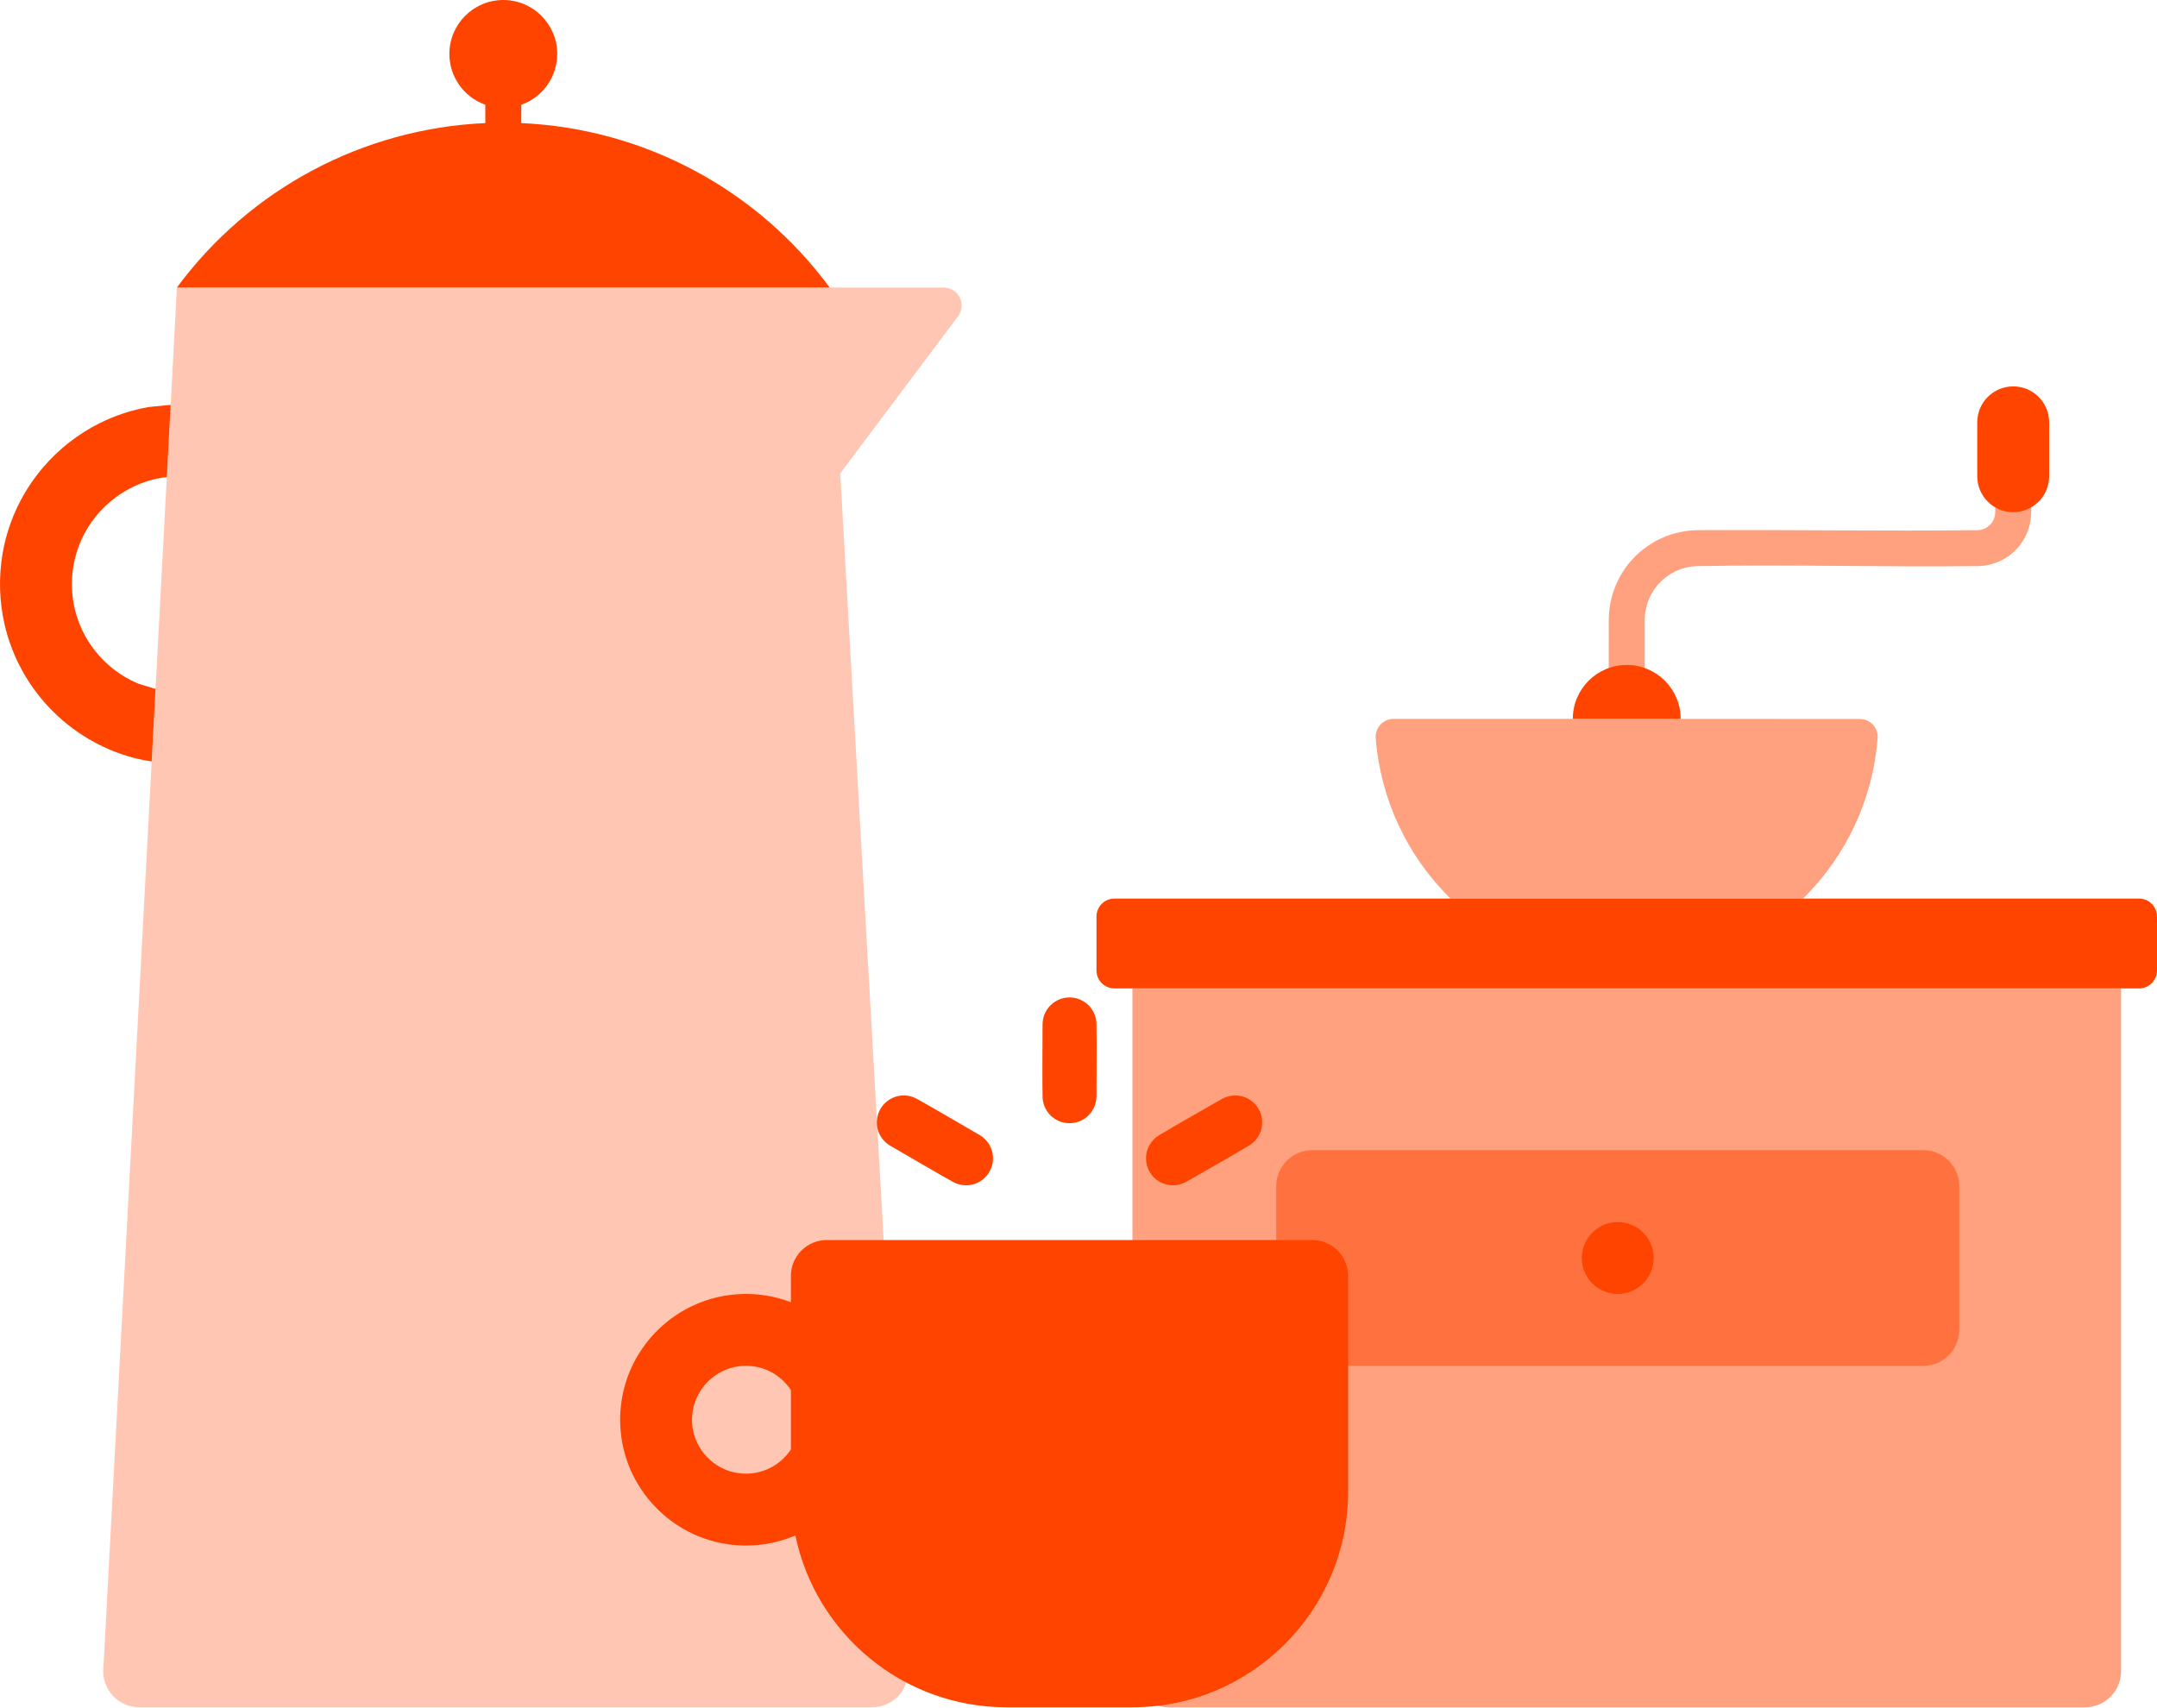
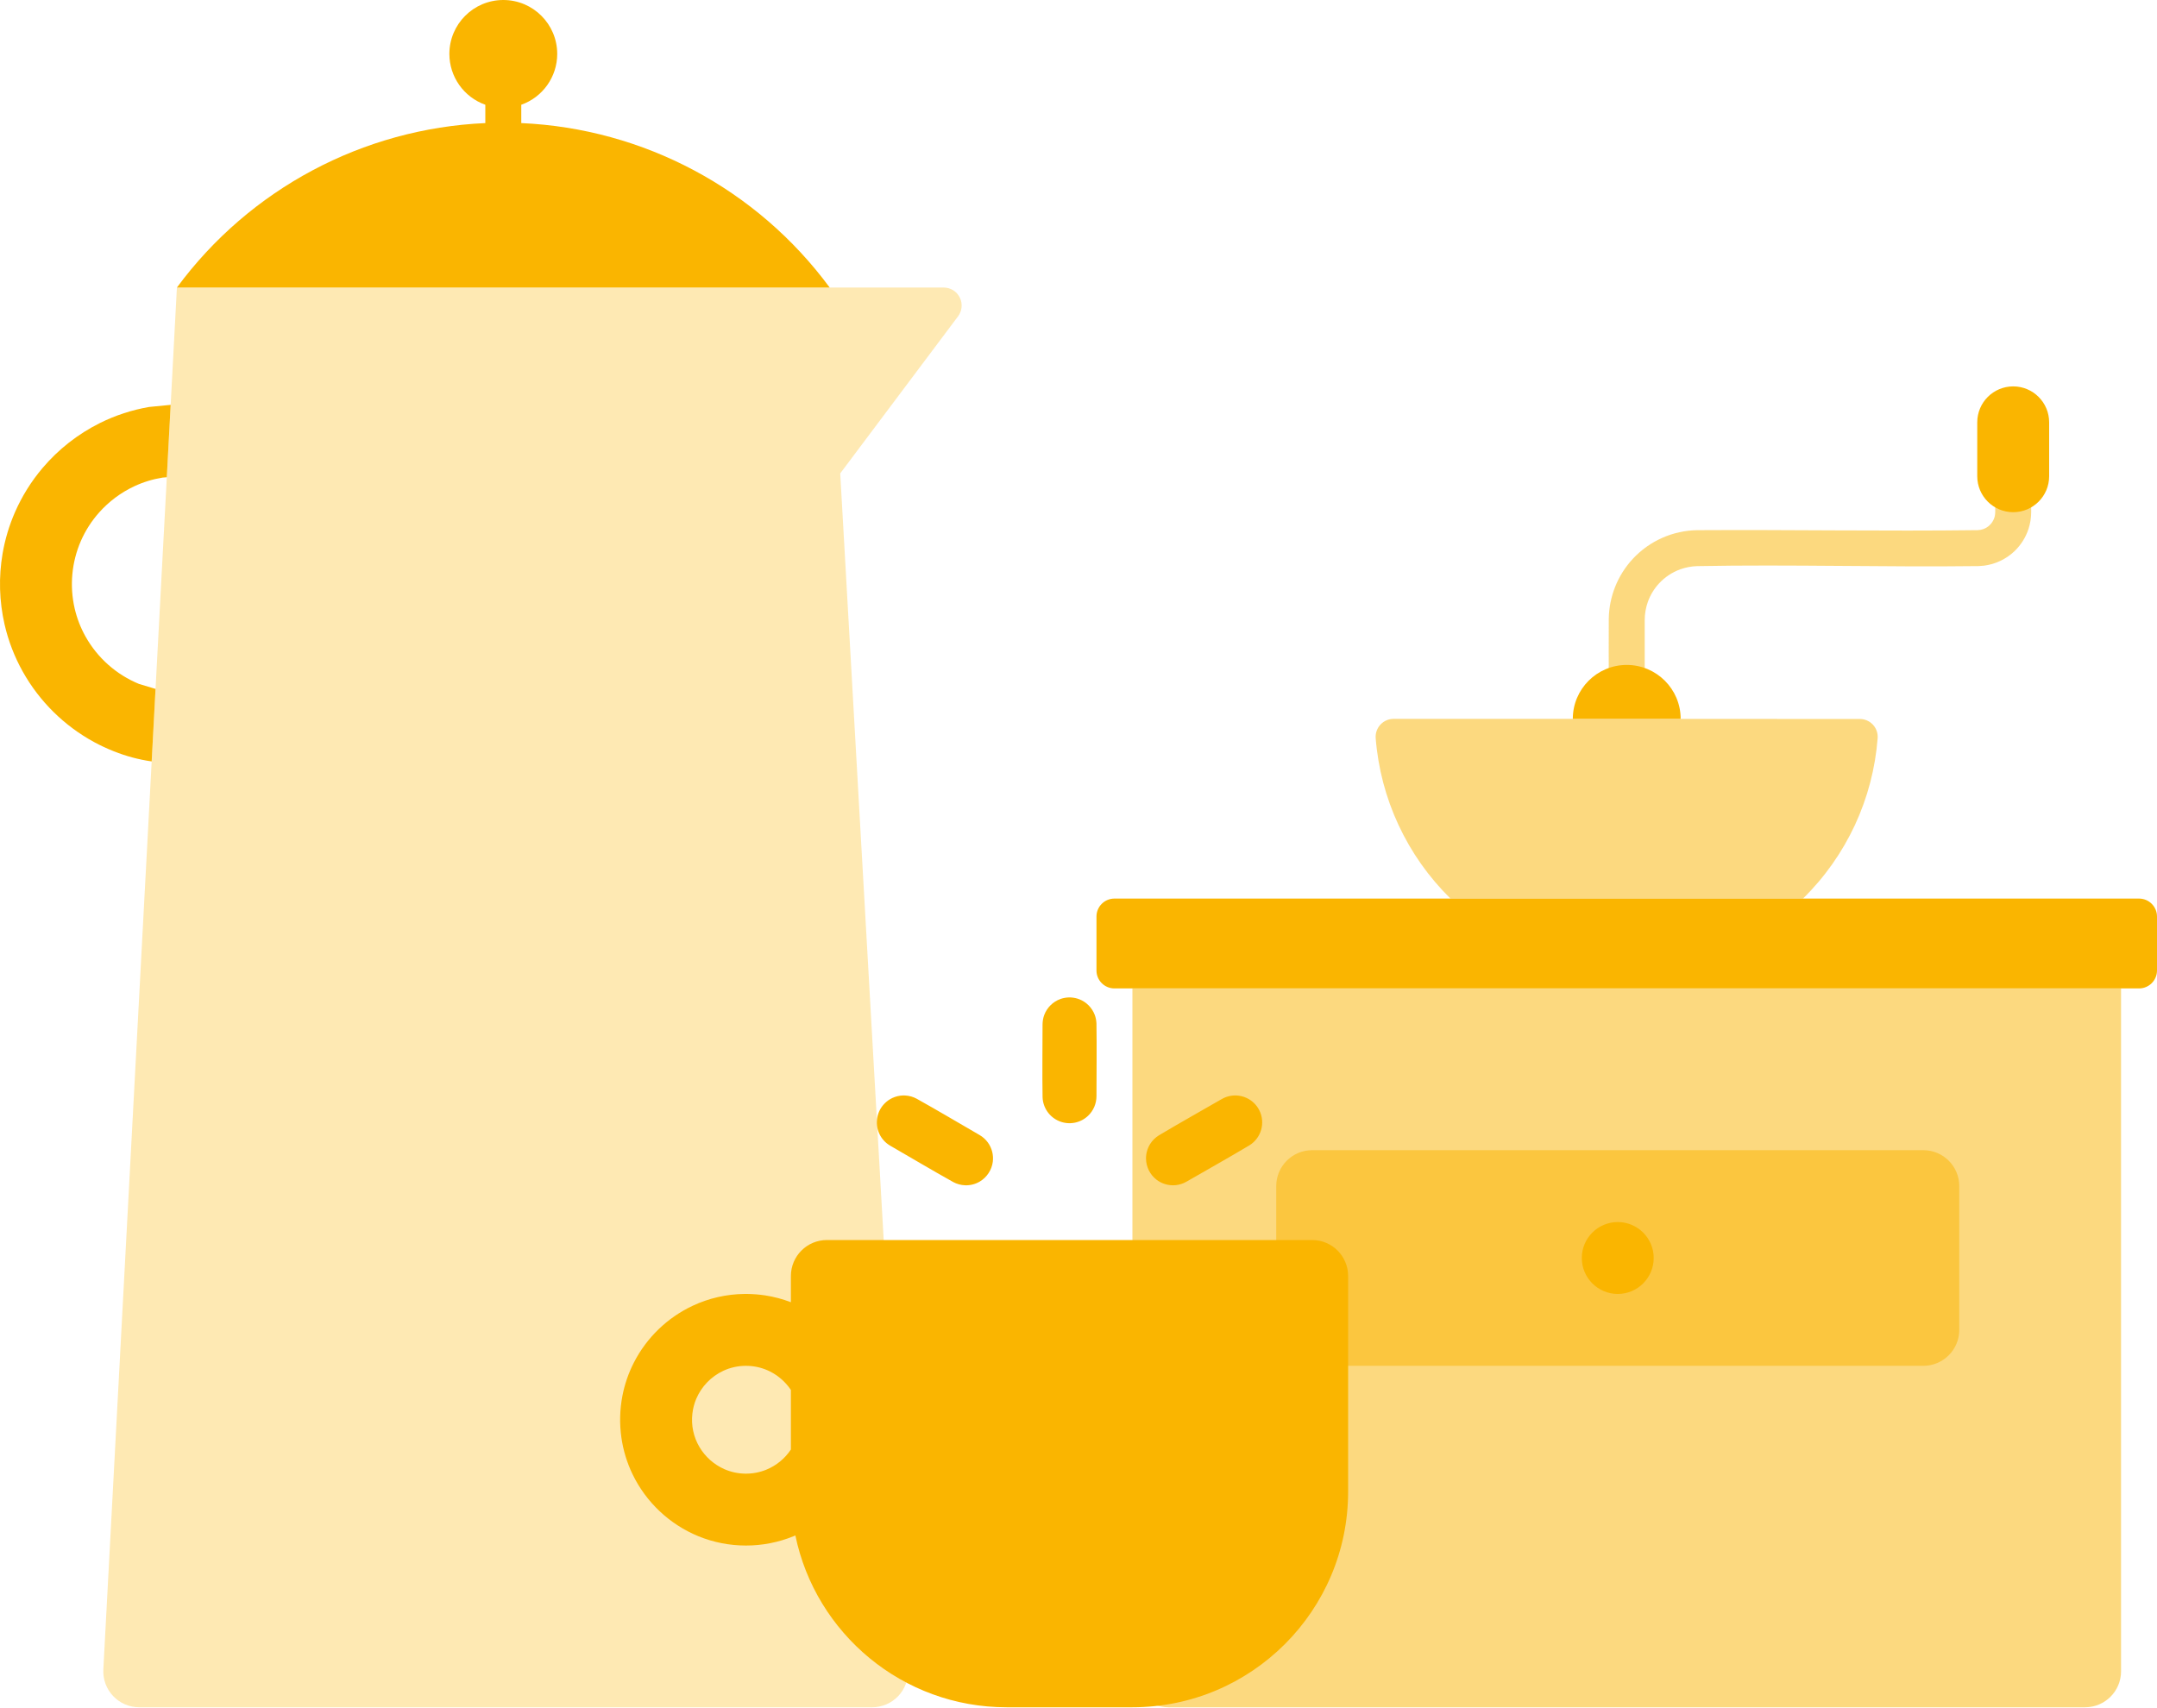
<svg xmlns="http://www.w3.org/2000/svg" viewBox="0 0 240 190" fill-rule="evenodd" clip-rule="evenodd" stroke-linejoin="round" stroke-miterlimit="1.414">
  <path fill="none" d="M0 0h240v190H0z" />
  <clipPath id="a">
    <path d="M0 0h240v190H0z" />
  </clipPath>
-   <g clip-path="url(#a)" fill="#f40">
+   <g clip-path="url(#a)" fill="#fab500">
    <path d="M92.316 32H105a2 2 0 0 1 1.6 3.2L93.489 52.682m7.545 133.092A3.997 3.997 0 0 1 97.041 190H15.493a3.999 3.999 0 0 1-3.995-4.213L19.684 32h72.632l8.718 153.774z" fill-opacity=".3" />
    <path d="M18.989 45.055l-.429 8.057-.468.038c-1.09.174-2.154.5-3.154.967a12.12 12.12 0 0 0-3.917 2.927 12.032 12.032 0 0 0-2.023 3.159 12.065 12.065 0 0 0-.691 7.51c.252 1.091.66 2.146 1.207 3.123a12.103 12.103 0 0 0 5.957 5.28l1.835.55-.429 8.073a18.475 18.475 0 0 1-4.207-1.127c-.753-.3-1.488-.64-2.2-1.027a20.122 20.122 0 0 1-7.938-7.843 19.901 19.901 0 0 1-2.019-5.228 20.125 20.125 0 0 1-.222-7.929 19.876 19.876 0 0 1 1.378-4.59 20.027 20.027 0 0 1 3.054-4.898 20.145 20.145 0 0 1 6.392-5.017 19.896 19.896 0 0 1 5.47-1.789l2.404-.236zM54 11.658A6.006 6.006 0 0 1 50 6c0-3.311 2.689-6 6-6s6 2.689 6 6a6.006 6.006 0 0 1-4 5.658v2.04A45.116 45.116 0 0 1 92.316 32H19.684A45.116 45.116 0 0 1 54 13.698v-2.04z" />
    <path d="M218 132c0-2.208-1.792-4-4-4h-68c-2.208 0-4 1.792-4 4v16c0 2.208 1.792 4 4 4h68c2.208 0 4-1.792 4-4v-16z" fill-opacity=".5" />
    <path d="M236 110v76c0 2.208-1.792 4-4 4H130c-2.208 0-4-1.792-4-4v-76h110zm-35.389-10a28.027 28.027 0 0 0 8.309-17.88 1.987 1.987 0 0 0-1.982-2.106C198.147 80 163.853 80 155.062 80a2 2 0 0 0-1.997 2.121A28.12 28.12 0 0 0 161.389 100h39.222zM183 76h-4c0-2.375-.014-4.749.001-7.124a10.023 10.023 0 0 1 2.67-6.679 9.997 9.997 0 0 1 7.205-3.196c10.391-.063 20.783.128 31.173-.002.214-.008.424-.044.625-.116a2.018 2.018 0 0 0 1.192-1.163c.091-.235.131-.481.134-.733V53h4v4.012a6.046 6.046 0 0 1-.303 1.872 6.026 6.026 0 0 1-1.561 2.463 6.021 6.021 0 0 1-3.396 1.607 6.499 6.499 0 0 1-.591.044c-10.432.131-20.867-.19-31.298.004a6.145 6.145 0 0 0-1.874.349 6.04 6.04 0 0 0-2.375 1.567 6.024 6.024 0 0 0-1.251 2.059 6.123 6.123 0 0 0-.351 2.029V76z" fill-opacity=".5" />
    <path d="M180 136c2.208 0 4 1.792 4 4s-1.792 4-4 4-4-1.792-4-4 1.792-4 4-4zm58-36a2 2 0 0 1 2 2v6a2 2 0 0 1-2 2H124a2 2 0 0 1-2-2v-6a2 2 0 0 1 2-2h114zm-51-20a6 6 0 1 0-12 0h12zm33-33c0-2.208 1.792-4 4-4s4 1.792 4 4v6c0 2.208-1.792 4-4 4s-4-1.792-4-4v-6zM146 138c2.208 0 4 1.792 4 4v24c0 13.246-10.754 24-24 24h-14c-11.575 0-21.247-8.212-23.503-19.122l-.207.087A14.007 14.007 0 0 1 83 172c-1.81 0-3.614-.35-5.29-1.035a14.092 14.092 0 0 1-7.329-6.898 13.924 13.924 0 0 1-1.245-4.11 14.102 14.102 0 0 1 .115-4.606c.248-1.293.681-2.55 1.282-3.722a14.072 14.072 0 0 1 6.553-6.32 13.92 13.92 0 0 1 5.733-1.308h.362c.653.013 1.304.062 1.95.16.98.15 1.943.406 2.869.76V142c0-2.208 1.792-4 4-4h54zm-58 16.685a6.09 6.09 0 0 0-2.342-2.065 5.908 5.908 0 0 0-2.421-.615c-.106-.004-.211-.005-.316-.004a5.913 5.913 0 0 0-2.449.556 6.061 6.061 0 0 0-3.004 3.114 5.913 5.913 0 0 0-.428 1.632 5.94 5.94 0 0 0 .787 3.737 6.084 6.084 0 0 0 2.778 2.463c.729.319 1.52.486 2.315.496a5.99 5.99 0 0 0 2.343-.44A6.028 6.028 0 0 0 88 161.314v-6.629zm12.682-32.773c.242.014.48.049.714.116.204.059.398.142.586.24 2.356 1.313 4.672 2.695 7.007 4.044a3.016 3.016 0 0 1 .935.844 3.02 3.02 0 0 1 .54 2.145 3.027 3.027 0 0 1-1.448 2.192 2.983 2.983 0 0 1-1.647.414 3.003 3.003 0 0 1-1.3-.355c-2.356-1.313-4.672-2.696-7.008-4.044a2.996 2.996 0 0 1-1.445-3.169 2.993 2.993 0 0 1 .782-1.507c.251-.262.55-.477.877-.633a3.01 3.01 0 0 1 1.226-.289c.091 0 .09 0 .181.002zm36.817-.002a3.01 3.01 0 0 1 1.226.289 3.014 3.014 0 0 1 1.398 1.37 3.002 3.002 0 0 1-1.106 3.892c-2.315 1.384-4.671 2.698-7.006 4.047a3.034 3.034 0 0 1-1.199.387 3.018 3.018 0 0 1-2.128-.605 3.023 3.023 0 0 1-1.173-2.35 3.033 3.033 0 0 1 .464-1.634 3.027 3.027 0 0 1 .958-.948c2.315-1.383 4.67-2.698 7.006-4.046.159-.089.321-.167.493-.228.286-.102.583-.155.886-.172.091-.002.09-.002.181-.002zm-18.353-10.906c.325.021.642.083.946.202a3.02 3.02 0 0 1 1.72 1.748c.113.306.171.624.186.949.044 2.699.002 5.398.002 8.097a3.018 3.018 0 0 1-.931 2.172 3 3 0 0 1-5.067-2.075c-.044-2.699-.002-5.398-.002-8.097.006-.358.063-.71.188-1.046a3.022 3.022 0 0 1 1.811-1.782c.308-.109.627-.161.952-.172.098 0 .098 0 .195.004z" />
  </g>
</svg>
